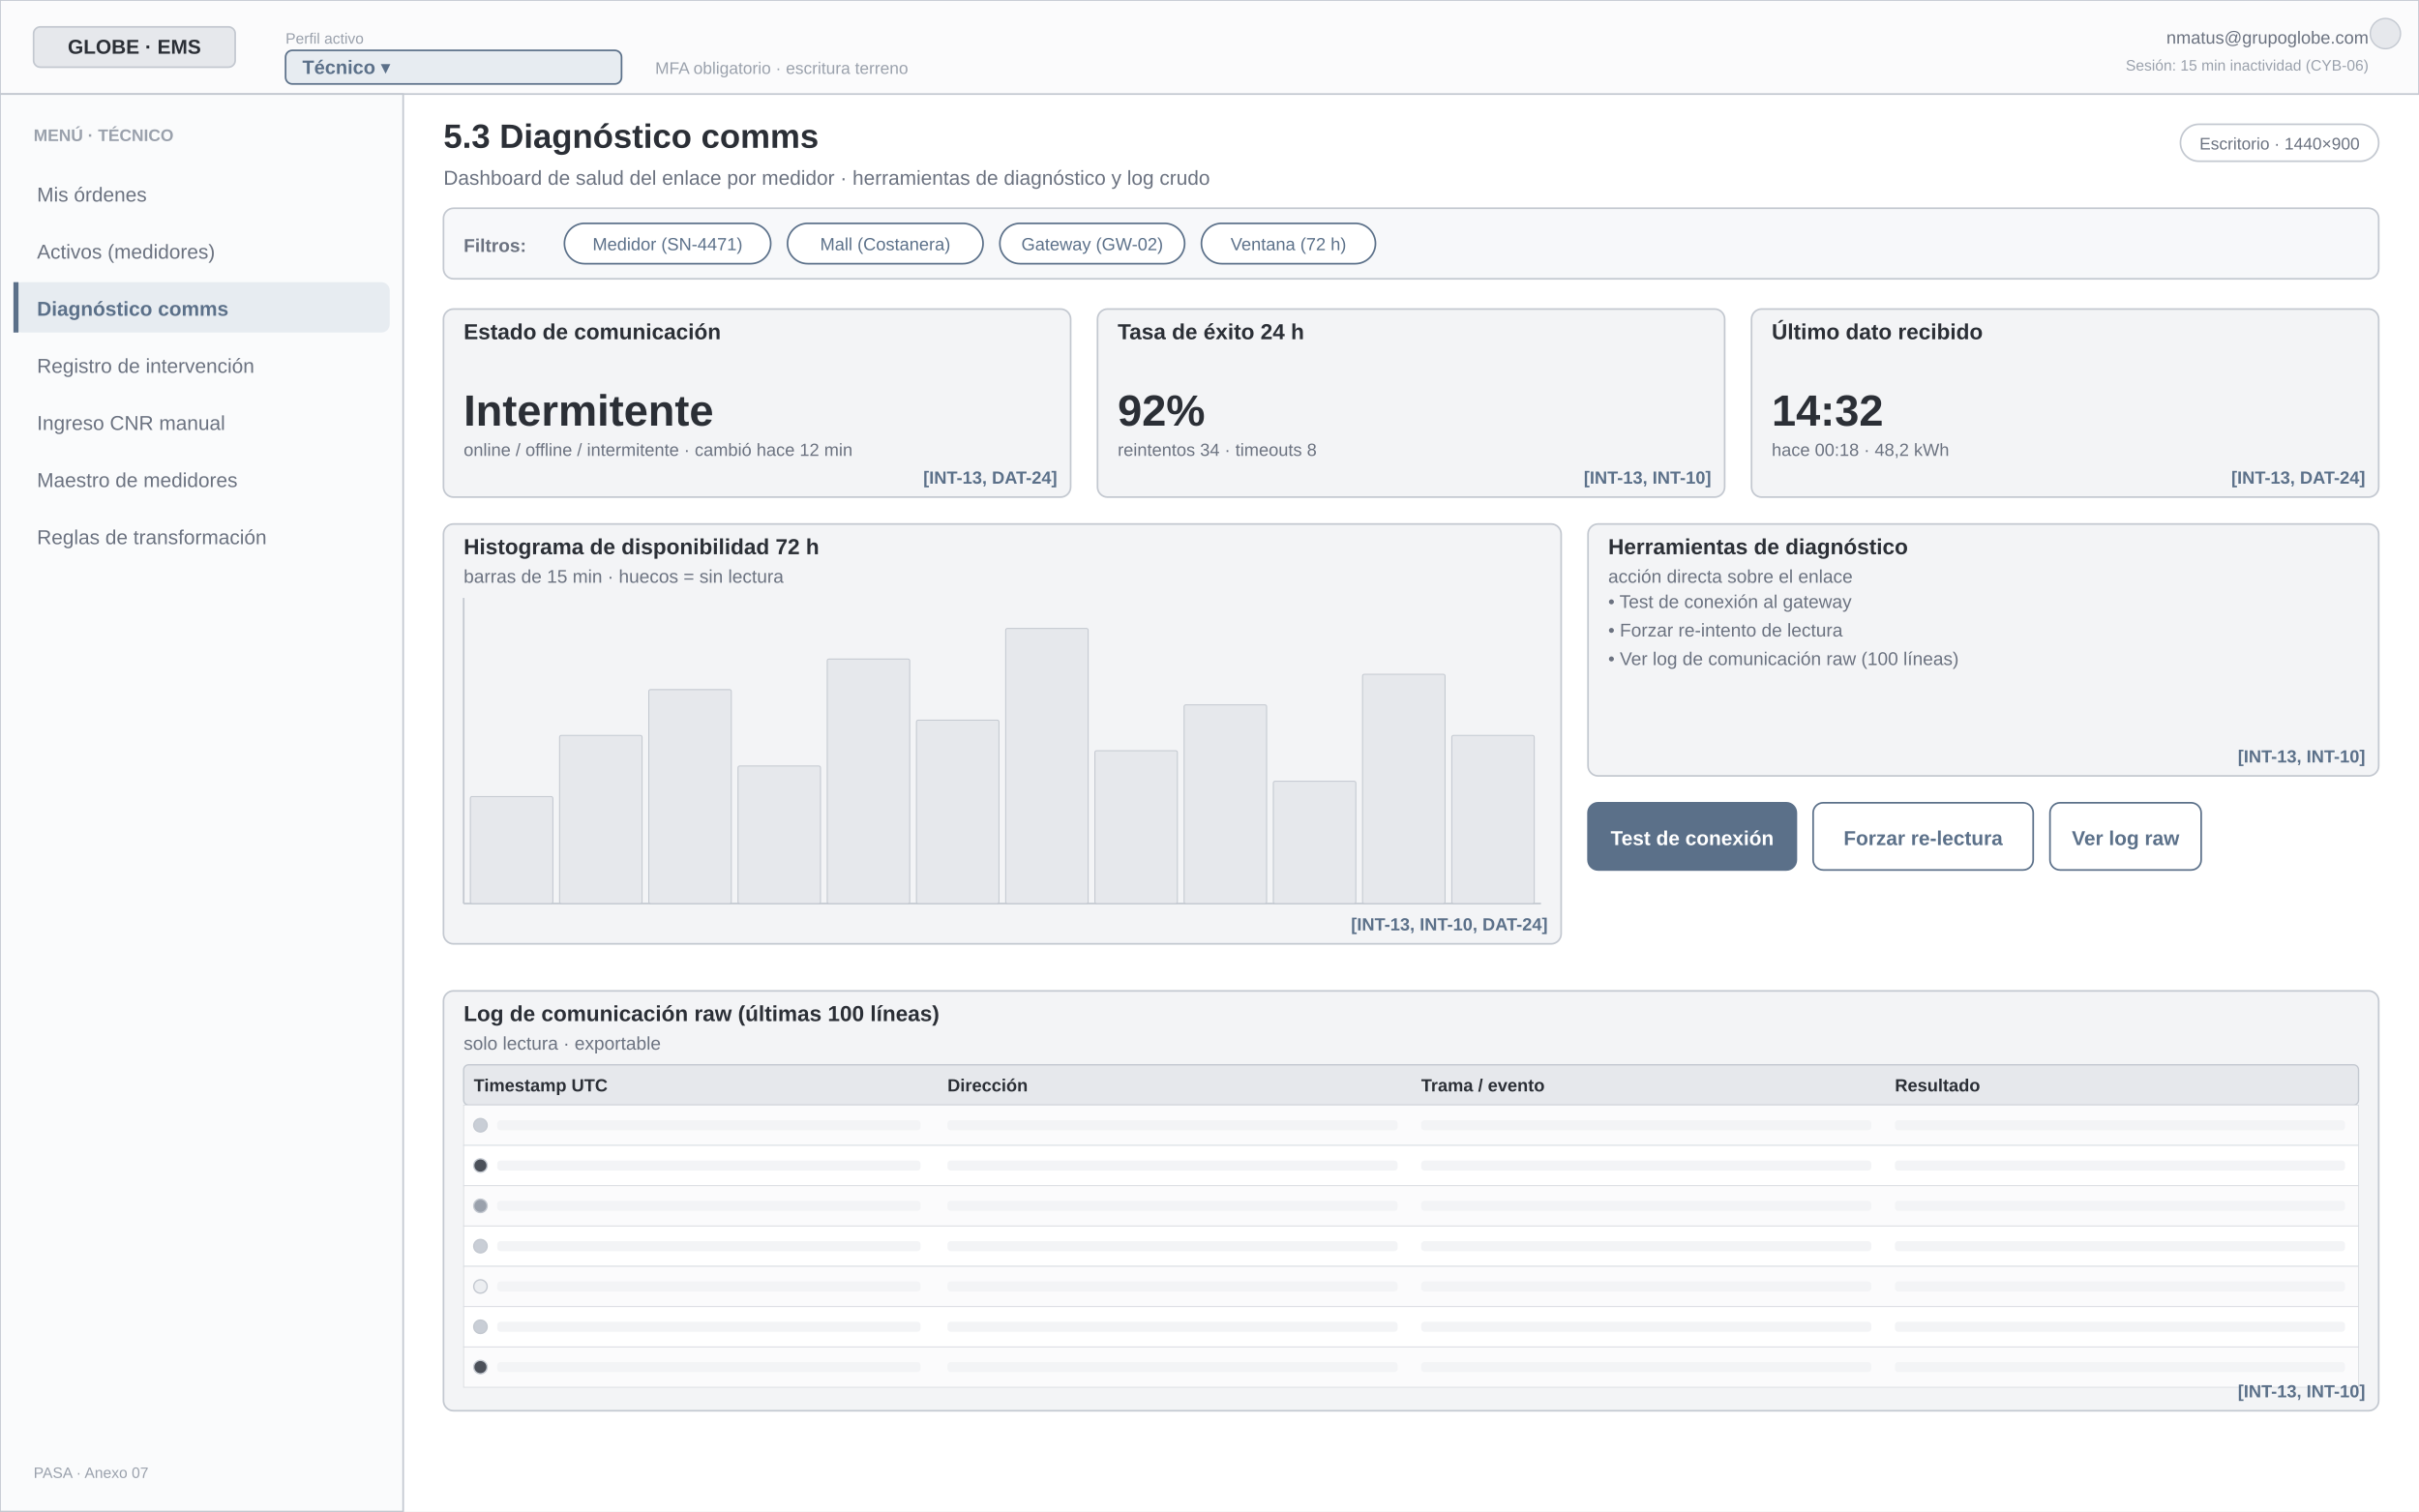
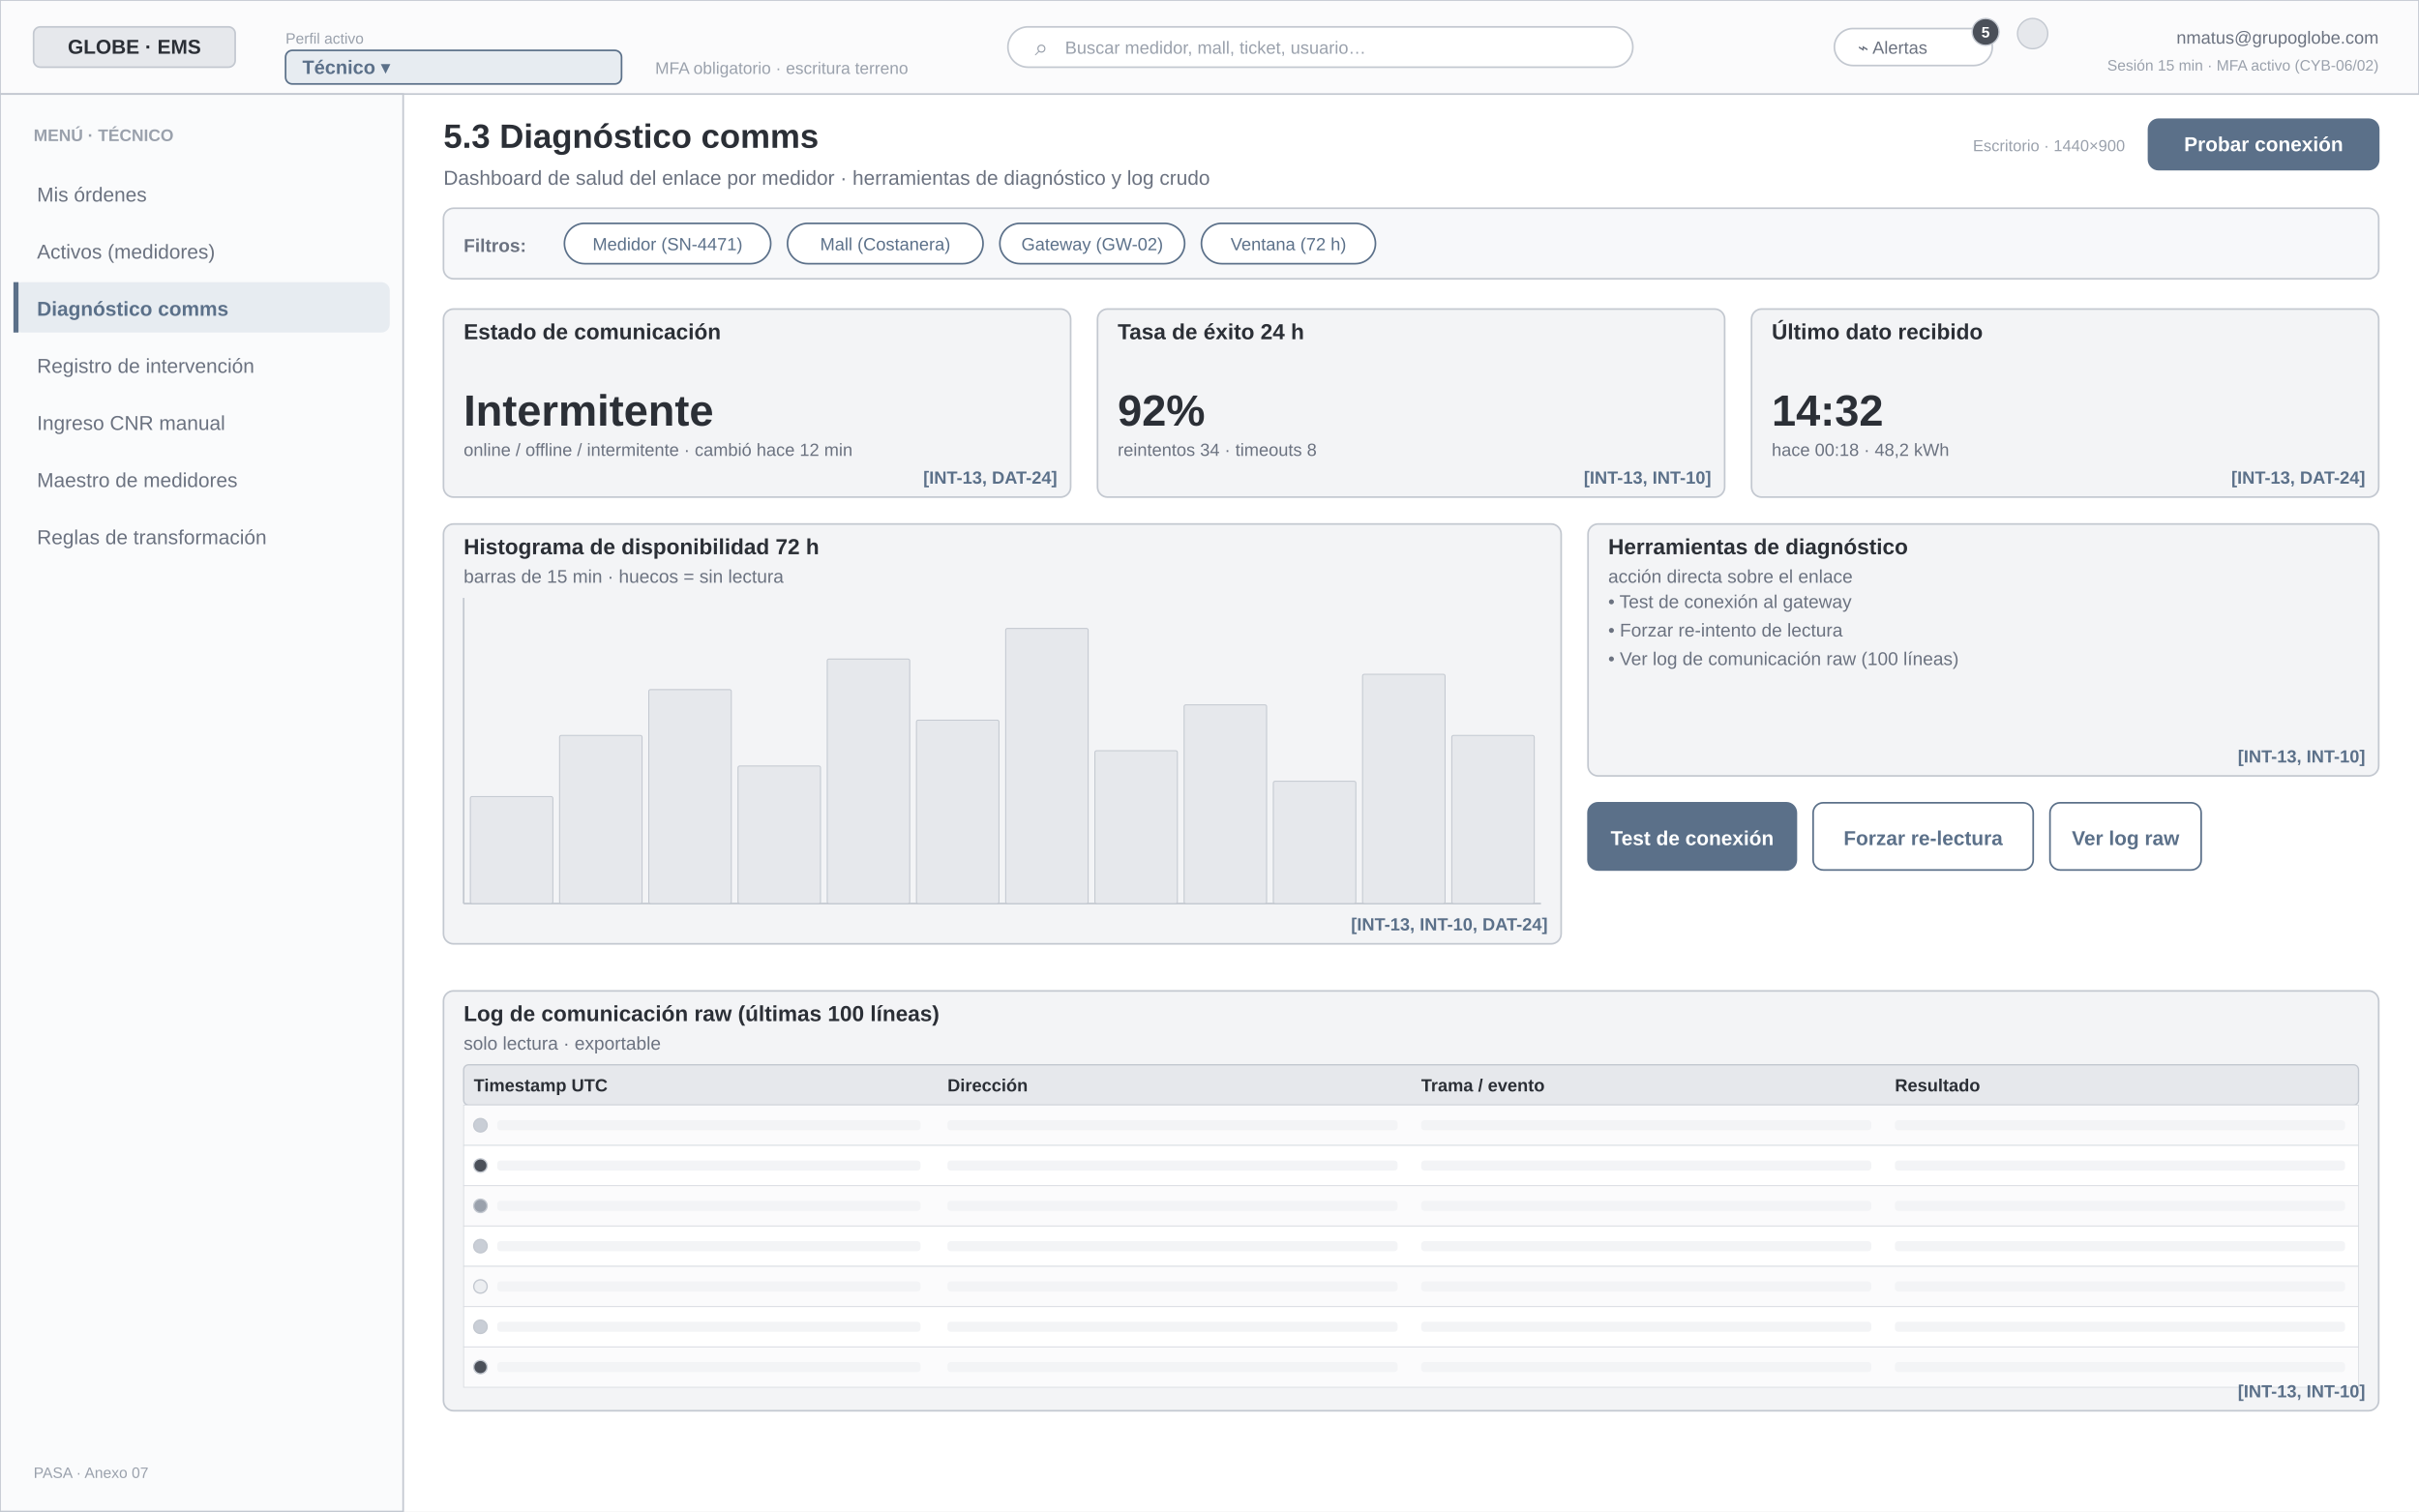
<svg xmlns="http://www.w3.org/2000/svg" viewBox="0 0 1440 900" width="1440" height="900" font-family="'Segoe UI', 'Helvetica Neue', Arial, sans-serif">
  <rect x="0" y="0" width="1440" height="900" rx="0" fill="#ffffff" stroke="none" stroke-width="1" />
  <rect x="0" y="0" width="1440" height="56" rx="0" fill="#fbfbfc" stroke="#c3c8d0" stroke-width="1" />
  <rect x="20" y="16" width="120" height="24" rx="4" fill="#e6e8ec" stroke="#c3c8d0" stroke-width="1" />
  <text x="80" y="32" font-family="'Segoe UI', 'Helvetica Neue', Arial, sans-serif" font-size="12" fill="#2b2f36" font-weight="700" text-anchor="middle">GLOBE · EMS</text>
  <text x="170" y="26" font-family="'Segoe UI', 'Helvetica Neue', Arial, sans-serif" font-size="9" fill="#9aa1ac" font-weight="normal" text-anchor="start">Perfil activo</text>
  <rect x="170" y="30" width="200" height="20" rx="4" fill="#e7ecf1" stroke="#5b7089" stroke-width="1" />
  <text x="180" y="44" font-family="'Segoe UI', 'Helvetica Neue', Arial, sans-serif" font-size="11.5" fill="#5b7089" font-weight="600" text-anchor="start">Técnico  ▾</text>
  <text x="390" y="44" font-family="'Segoe UI', 'Helvetica Neue', Arial, sans-serif" font-size="10" fill="#9aa1ac" font-weight="normal" text-anchor="start">MFA obligatorio · escritura terreno</text>
-   <text x="1410" y="26" font-family="'Segoe UI', 'Helvetica Neue', Arial, sans-serif" font-size="10.5" fill="#6b7280" font-weight="normal" text-anchor="end">nmatus@grupoglobe.com</text>
-   <text x="1410" y="42" font-family="'Segoe UI', 'Helvetica Neue', Arial, sans-serif" font-size="9" fill="#9aa1ac" font-weight="normal" text-anchor="end">Sesión: 15 min inactividad (CYB-06)</text>
-   <circle cx="1420" cy="20" r="9" fill="#e6e8ec" stroke="#c3c8d0" stroke-width="0.8" />
+   <rect x="600" y="16" width="372" height="24" rx="12" fill="#ffffff" stroke="#c3c8d0" stroke-width="1" />
+   <text x="616" y="33" font-family="'Segoe UI', 'Helvetica Neue', Arial, sans-serif" font-size="14" fill="#9aa1ac" font-weight="normal" text-anchor="start">⌕</text>
+   <text x="634" y="32" font-family="'Segoe UI', 'Helvetica Neue', Arial, sans-serif" font-size="10.5" fill="#9aa1ac" font-weight="normal" text-anchor="start">Buscar medidor, mall, ticket, usuario…</text>
+   <rect x="1092" y="17" width="94" height="22" rx="11" fill="#ffffff" stroke="#c3c8d0" stroke-width="1" />
+   <text x="1106" y="32" font-family="'Segoe UI', 'Helvetica Neue', Arial, sans-serif" font-size="10.5" fill="#6b7280" font-weight="normal" text-anchor="start">⌁ Alertas</text>
+   <circle cx="1182" cy="19" r="8" fill="#4b5059" stroke="#c3c8d0" stroke-width="0.8" />
+   <text x="1182" y="22.3" font-family="'Segoe UI', 'Helvetica Neue', Arial, sans-serif" font-size="9" fill="#ffffff" font-weight="700" text-anchor="middle">5</text>
+   <circle cx="1210" cy="20" r="9" fill="#e6e8ec" stroke="#c3c8d0" stroke-width="0.8" />
+   <text x="1416" y="26" font-family="'Segoe UI', 'Helvetica Neue', Arial, sans-serif" font-size="10.5" fill="#6b7280" font-weight="normal" text-anchor="end">nmatus@grupoglobe.com</text>
+   <text x="1416" y="42" font-family="'Segoe UI', 'Helvetica Neue', Arial, sans-serif" font-size="9" fill="#9aa1ac" font-weight="normal" text-anchor="end">Sesión 15 min · MFA activo (CYB-06/02)</text>
  <rect x="0" y="56" width="240" height="844" rx="0" fill="#fafbfc" stroke="#c3c8d0" stroke-width="1" />
  <text x="20" y="84" font-family="'Segoe UI', 'Helvetica Neue', Arial, sans-serif" font-size="10" fill="#9aa1ac" font-weight="700" text-anchor="start">MENÚ · TÉCNICO</text>
  <text x="22" y="120" font-family="'Segoe UI', 'Helvetica Neue', Arial, sans-serif" font-size="12" fill="#6b7280" font-weight="normal" text-anchor="start">Mis órdenes</text>
  <text x="22" y="154" font-family="'Segoe UI', 'Helvetica Neue', Arial, sans-serif" font-size="12" fill="#6b7280" font-weight="normal" text-anchor="start">Activos (medidores)</text>
  <rect x="8" y="168" width="224" height="30" rx="5" fill="#e7ecf1" stroke="none" stroke-width="1" />
  <rect x="8" y="168" width="3" height="30" rx="0" fill="#5b7089" stroke="none" stroke-width="1" />
  <text x="22" y="188" font-family="'Segoe UI', 'Helvetica Neue', Arial, sans-serif" font-size="12" fill="#5b7089" font-weight="700" text-anchor="start">Diagnóstico comms</text>
  <text x="22" y="222" font-family="'Segoe UI', 'Helvetica Neue', Arial, sans-serif" font-size="12" fill="#6b7280" font-weight="normal" text-anchor="start">Registro de intervención</text>
  <text x="22" y="256" font-family="'Segoe UI', 'Helvetica Neue', Arial, sans-serif" font-size="12" fill="#6b7280" font-weight="normal" text-anchor="start">Ingreso CNR manual</text>
  <text x="22" y="290" font-family="'Segoe UI', 'Helvetica Neue', Arial, sans-serif" font-size="12" fill="#6b7280" font-weight="normal" text-anchor="start">Maestro de medidores</text>
  <text x="22" y="324" font-family="'Segoe UI', 'Helvetica Neue', Arial, sans-serif" font-size="12" fill="#6b7280" font-weight="normal" text-anchor="start">Reglas de transformación</text>
  <text x="20" y="880" font-family="'Segoe UI', 'Helvetica Neue', Arial, sans-serif" font-size="9" fill="#9aa1ac" font-weight="normal" text-anchor="start">PASA · Anexo 07</text>
  <text x="264" y="88" font-family="'Segoe UI', 'Helvetica Neue', Arial, sans-serif" font-size="20" fill="#2b2f36" font-weight="700" text-anchor="start">5.3  Diagnóstico comms</text>
-   <rect x="1298" y="74" width="118" height="22" rx="11" fill="#ffffff" stroke="#c3c8d0" stroke-width="1" />
-   <text x="1357" y="89" font-family="'Segoe UI', 'Helvetica Neue', Arial, sans-serif" font-size="10" fill="#6b7280" font-weight="normal" text-anchor="middle">Escritorio · 1440×900</text>
+   <rect x="1279.0" y="71" width="137.0" height="30" rx="6" fill="#5b7089" stroke="#5b7089" stroke-width="1" />
+   <text x="1347.5" y="90" font-family="'Segoe UI', 'Helvetica Neue', Arial, sans-serif" font-size="12" fill="#ffffff" font-weight="700" text-anchor="middle">Probar conexión</text>
+   <text x="1265.0" y="90" font-family="'Segoe UI', 'Helvetica Neue', Arial, sans-serif" font-size="9.5" fill="#9aa1ac" font-weight="normal" text-anchor="end">Escritorio · 1440×900</text>
  <text x="264" y="110" font-family="'Segoe UI', 'Helvetica Neue', Arial, sans-serif" font-size="12" fill="#6b7280" font-weight="normal" text-anchor="start">Dashboard de salud del enlace por medidor · herramientas de diagnóstico y log crudo</text>
  <rect x="264" y="124" width="1152" height="42" rx="6" fill="#f7f8fa" stroke="#c3c8d0" stroke-width="1" />
  <text x="276" y="150" font-family="'Segoe UI', 'Helvetica Neue', Arial, sans-serif" font-size="11" fill="#6b7280" font-weight="700" text-anchor="start">Filtros:</text>
  <rect x="336" y="133" width="122.8" height="24" rx="12" fill="#ffffff" stroke="#5b7089" stroke-width="1" />
  <text x="397.4" y="149" font-family="'Segoe UI', 'Helvetica Neue', Arial, sans-serif" font-size="10.5" fill="#5b7089" font-weight="normal" text-anchor="middle">Medidor (SN-4471)</text>
  <rect x="468.8" y="133" width="116.4" height="24" rx="12" fill="#ffffff" stroke="#5b7089" stroke-width="1" />
  <text x="527.0" y="149" font-family="'Segoe UI', 'Helvetica Neue', Arial, sans-serif" font-size="10.5" fill="#5b7089" font-weight="normal" text-anchor="middle">Mall (Costanera)</text>
  <rect x="595.2" y="133" width="110.0" height="24" rx="12" fill="#ffffff" stroke="#5b7089" stroke-width="1" />
  <text x="650.2" y="149" font-family="'Segoe UI', 'Helvetica Neue', Arial, sans-serif" font-size="10.5" fill="#5b7089" font-weight="normal" text-anchor="middle">Gateway (GW-02)</text>
  <rect x="715.2" y="133" width="103.6" height="24" rx="12" fill="#ffffff" stroke="#5b7089" stroke-width="1" />
  <text x="767.0" y="149" font-family="'Segoe UI', 'Helvetica Neue', Arial, sans-serif" font-size="10.5" fill="#5b7089" font-weight="normal" text-anchor="middle">Ventana (72 h)</text>
  <rect x="264.0" y="184" width="373.333" height="112" rx="6" fill="#f3f4f6" stroke="#c3c8d0" stroke-width="1" />
  <text x="276.0" y="202" font-family="'Segoe UI', 'Helvetica Neue', Arial, sans-serif" font-size="13" fill="#2b2f36" font-weight="700" text-anchor="start">Estado de comunicación</text>
  <text x="276.0" y="253.44" font-family="'Segoe UI', 'Helvetica Neue', Arial, sans-serif" font-size="26" fill="#2b2f36" font-weight="700" text-anchor="start">Intermitente</text>
  <text x="276.0" y="271.44" font-family="'Segoe UI', 'Helvetica Neue', Arial, sans-serif" font-size="10.5" fill="#6b7280" font-weight="normal" text-anchor="start">online / offline / intermitente · cambió hace 12 min</text>
  <text x="629.333" y="288" font-family="'Segoe UI', 'Helvetica Neue', Arial, sans-serif" font-size="10.5" fill="#5b7089" font-weight="600" text-anchor="end">[INT-13, DAT-24]</text>
  <rect x="653.333" y="184" width="373.333" height="112" rx="6" fill="#f3f4f6" stroke="#c3c8d0" stroke-width="1" />
  <text x="665.333" y="202" font-family="'Segoe UI', 'Helvetica Neue', Arial, sans-serif" font-size="13" fill="#2b2f36" font-weight="700" text-anchor="start">Tasa de éxito 24 h</text>
  <text x="665.333" y="253.44" font-family="'Segoe UI', 'Helvetica Neue', Arial, sans-serif" font-size="26" fill="#2b2f36" font-weight="700" text-anchor="start">92%</text>
  <text x="665.333" y="271.44" font-family="'Segoe UI', 'Helvetica Neue', Arial, sans-serif" font-size="10.5" fill="#6b7280" font-weight="normal" text-anchor="start">reintentos 34 · timeouts 8</text>
  <text x="1018.667" y="288" font-family="'Segoe UI', 'Helvetica Neue', Arial, sans-serif" font-size="10.5" fill="#5b7089" font-weight="600" text-anchor="end">[INT-13, INT-10]</text>
  <rect x="1042.667" y="184" width="373.333" height="112" rx="6" fill="#f3f4f6" stroke="#c3c8d0" stroke-width="1" />
  <text x="1054.667" y="202" font-family="'Segoe UI', 'Helvetica Neue', Arial, sans-serif" font-size="13" fill="#2b2f36" font-weight="700" text-anchor="start">Último dato recibido</text>
  <text x="1054.667" y="253.44" font-family="'Segoe UI', 'Helvetica Neue', Arial, sans-serif" font-size="26" fill="#2b2f36" font-weight="700" text-anchor="start">14:32</text>
  <text x="1054.667" y="271.44" font-family="'Segoe UI', 'Helvetica Neue', Arial, sans-serif" font-size="10.5" fill="#6b7280" font-weight="normal" text-anchor="start">hace 00:18 · 48,2 kWh</text>
  <text x="1408" y="288" font-family="'Segoe UI', 'Helvetica Neue', Arial, sans-serif" font-size="10.5" fill="#5b7089" font-weight="600" text-anchor="end">[INT-13, DAT-24]</text>
  <rect x="264.0" y="312" width="665.333" height="250" rx="6" fill="#f3f4f6" stroke="#c3c8d0" stroke-width="1" />
  <text x="276.0" y="330" font-family="'Segoe UI', 'Helvetica Neue', Arial, sans-serif" font-size="13" fill="#2b2f36" font-weight="700" text-anchor="start">Histograma de disponibilidad 72 h</text>
  <text x="276.0" y="347" font-family="'Segoe UI', 'Helvetica Neue', Arial, sans-serif" font-size="11" fill="#6b7280" font-weight="normal" text-anchor="start">barras de 15 min · huecos = sin lectura</text>
  <line x1="276.0" y1="538" x2="917.333" y2="538" stroke="#c3c8d0" stroke-width="1" />
  <line x1="276.0" y1="356" x2="276.0" y2="538" stroke="#c3c8d0" stroke-width="1" />
  <rect x="280.0" y="474.3" width="49.111" height="63.7" rx="1" fill="#e6e8ec" stroke="#c3c8d0" stroke-width="0.6" />
  <rect x="333.111" y="437.9" width="49.111" height="100.1" rx="1" fill="#e6e8ec" stroke="#c3c8d0" stroke-width="0.6" />
  <rect x="386.222" y="410.6" width="49.111" height="127.4" rx="1" fill="#e6e8ec" stroke="#c3c8d0" stroke-width="0.6" />
  <rect x="439.333" y="456.1" width="49.111" height="81.9" rx="1" fill="#e6e8ec" stroke="#c3c8d0" stroke-width="0.6" />
  <rect x="492.444" y="392.4" width="49.111" height="145.6" rx="1" fill="#e6e8ec" stroke="#c3c8d0" stroke-width="0.6" />
  <rect x="545.556" y="428.8" width="49.111" height="109.2" rx="1" fill="#e6e8ec" stroke="#c3c8d0" stroke-width="0.6" />
  <rect x="598.667" y="374.2" width="49.111" height="163.8" rx="1" fill="#e6e8ec" stroke="#c3c8d0" stroke-width="0.6" />
  <rect x="651.778" y="447.0" width="49.111" height="91.0" rx="1" fill="#e6e8ec" stroke="#c3c8d0" stroke-width="0.6" />
  <rect x="704.889" y="419.7" width="49.111" height="118.3" rx="1" fill="#e6e8ec" stroke="#c3c8d0" stroke-width="0.6" />
  <rect x="758.0" y="465.2" width="49.111" height="72.8" rx="1" fill="#e6e8ec" stroke="#c3c8d0" stroke-width="0.6" />
  <rect x="811.111" y="401.5" width="49.111" height="136.5" rx="1" fill="#e6e8ec" stroke="#c3c8d0" stroke-width="0.6" />
  <rect x="864.222" y="437.9" width="49.111" height="100.1" rx="1" fill="#e6e8ec" stroke="#c3c8d0" stroke-width="0.6" />
  <text x="921.333" y="554" font-family="'Segoe UI', 'Helvetica Neue', Arial, sans-serif" font-size="10.5" fill="#5b7089" font-weight="600" text-anchor="end">[INT-13, INT-10, DAT-24]</text>
  <rect x="945.333" y="312" width="470.667" height="150" rx="6" fill="#f3f4f6" stroke="#c3c8d0" stroke-width="1" />
  <text x="957.333" y="330" font-family="'Segoe UI', 'Helvetica Neue', Arial, sans-serif" font-size="13" fill="#2b2f36" font-weight="700" text-anchor="start">Herramientas de diagnóstico</text>
  <text x="957.333" y="347" font-family="'Segoe UI', 'Helvetica Neue', Arial, sans-serif" font-size="11" fill="#6b7280" font-weight="normal" text-anchor="start">acción directa sobre el enlace</text>
  <text x="957.333" y="362" font-family="'Segoe UI', 'Helvetica Neue', Arial, sans-serif" font-size="11" fill="#6b7280" font-weight="normal" text-anchor="start">• Test de conexión al gateway</text>
  <text x="957.333" y="379" font-family="'Segoe UI', 'Helvetica Neue', Arial, sans-serif" font-size="11" fill="#6b7280" font-weight="normal" text-anchor="start">• Forzar re-intento de lectura</text>
  <text x="957.333" y="396" font-family="'Segoe UI', 'Helvetica Neue', Arial, sans-serif" font-size="11" fill="#6b7280" font-weight="normal" text-anchor="start">• Ver log de comunicación raw (100 líneas)</text>
  <text x="1408.0" y="454" font-family="'Segoe UI', 'Helvetica Neue', Arial, sans-serif" font-size="10.5" fill="#5b7089" font-weight="600" text-anchor="end">[INT-13, INT-10]</text>
  <rect x="945.333" y="478" width="124" height="40" rx="6" fill="#5b7089" stroke="#5b7089" stroke-width="1" />
  <text x="1007.333" y="503.2" font-family="'Segoe UI', 'Helvetica Neue', Arial, sans-serif" font-size="12" fill="#ffffff" font-weight="600" text-anchor="middle">Test de conexión</text>
  <rect x="1079.333" y="478" width="131" height="40" rx="6" fill="#ffffff" stroke="#5b7089" stroke-width="1" />
  <text x="1144.833" y="503.2" font-family="'Segoe UI', 'Helvetica Neue', Arial, sans-serif" font-size="12" fill="#5b7089" font-weight="600" text-anchor="middle">Forzar re-lectura</text>
  <rect x="1220.333" y="478" width="90" height="40" rx="6" fill="#ffffff" stroke="#5b7089" stroke-width="1" />
  <text x="1265.333" y="503.2" font-family="'Segoe UI', 'Helvetica Neue', Arial, sans-serif" font-size="12" fill="#5b7089" font-weight="600" text-anchor="middle">Ver log raw</text>
  <rect x="264.0" y="590" width="1152.0" height="250" rx="6" fill="#f3f4f6" stroke="#c3c8d0" stroke-width="1" />
  <text x="276.0" y="608" font-family="'Segoe UI', 'Helvetica Neue', Arial, sans-serif" font-size="13" fill="#2b2f36" font-weight="700" text-anchor="start">Log de comunicación raw (últimas 100 líneas)</text>
  <text x="276.0" y="625" font-family="'Segoe UI', 'Helvetica Neue', Arial, sans-serif" font-size="11" fill="#6b7280" font-weight="normal" text-anchor="start">solo lectura · exportable</text>
  <rect x="276.0" y="634" width="1128.0" height="24" rx="3" fill="#e6e8ec" stroke="#c3c8d0" stroke-width="0.8" />
  <text x="282.0" y="649.84" font-family="'Segoe UI', 'Helvetica Neue', Arial, sans-serif" font-size="10.5" fill="#2b2f36" font-weight="700" text-anchor="start">Timestamp UTC</text>
  <text x="564.0" y="649.84" font-family="'Segoe UI', 'Helvetica Neue', Arial, sans-serif" font-size="10.5" fill="#2b2f36" font-weight="700" text-anchor="start">Dirección</text>
  <text x="846.0" y="649.84" font-family="'Segoe UI', 'Helvetica Neue', Arial, sans-serif" font-size="10.5" fill="#2b2f36" font-weight="700" text-anchor="start">Trama / evento</text>
  <text x="1128.0" y="649.84" font-family="'Segoe UI', 'Helvetica Neue', Arial, sans-serif" font-size="10.5" fill="#2b2f36" font-weight="700" text-anchor="start">Resultado</text>
  <rect x="276.0" y="658" width="1128.0" height="24" rx="0" fill="#fbfbfc" stroke="#d9dce1" stroke-width="0.5" />
  <circle cx="286.0" cy="670.0" r="4" fill="#c9ced6" stroke="#c3c8d0" stroke-width="0.8" />
  <rect x="296.0" y="667.0" width="252.0" height="6" rx="2" fill="#f3f4f6" stroke="none" stroke-width="1" />
  <rect x="564.0" y="667.0" width="268.0" height="6" rx="2" fill="#f3f4f6" stroke="none" stroke-width="1" />
  <rect x="846.0" y="667.0" width="268.0" height="6" rx="2" fill="#f3f4f6" stroke="none" stroke-width="1" />
  <rect x="1128.0" y="667.0" width="268.0" height="6" rx="2" fill="#f3f4f6" stroke="none" stroke-width="1" />
  <rect x="276.0" y="682" width="1128.0" height="24" rx="0" fill="#ffffff" stroke="#d9dce1" stroke-width="0.5" />
  <circle cx="286.0" cy="694.0" r="4" fill="#4b5059" stroke="#c3c8d0" stroke-width="0.8" />
  <rect x="296.0" y="691.0" width="252.0" height="6" rx="2" fill="#f3f4f6" stroke="none" stroke-width="1" />
  <rect x="564.0" y="691.0" width="268.0" height="6" rx="2" fill="#f3f4f6" stroke="none" stroke-width="1" />
  <rect x="846.0" y="691.0" width="268.0" height="6" rx="2" fill="#f3f4f6" stroke="none" stroke-width="1" />
  <rect x="1128.0" y="691.0" width="268.0" height="6" rx="2" fill="#f3f4f6" stroke="none" stroke-width="1" />
  <rect x="276.0" y="706" width="1128.0" height="24" rx="0" fill="#fbfbfc" stroke="#d9dce1" stroke-width="0.5" />
  <circle cx="286.0" cy="718.0" r="4" fill="#9aa1ac" stroke="#c3c8d0" stroke-width="0.8" />
  <rect x="296.0" y="715.0" width="252.0" height="6" rx="2" fill="#f3f4f6" stroke="none" stroke-width="1" />
  <rect x="564.0" y="715.0" width="268.0" height="6" rx="2" fill="#f3f4f6" stroke="none" stroke-width="1" />
  <rect x="846.0" y="715.0" width="268.0" height="6" rx="2" fill="#f3f4f6" stroke="none" stroke-width="1" />
  <rect x="1128.0" y="715.0" width="268.0" height="6" rx="2" fill="#f3f4f6" stroke="none" stroke-width="1" />
  <rect x="276.0" y="730" width="1128.0" height="24" rx="0" fill="#ffffff" stroke="#d9dce1" stroke-width="0.5" />
  <circle cx="286.0" cy="742.0" r="4" fill="#c9ced6" stroke="#c3c8d0" stroke-width="0.8" />
  <rect x="296.0" y="739.0" width="252.0" height="6" rx="2" fill="#f3f4f6" stroke="none" stroke-width="1" />
  <rect x="564.0" y="739.0" width="268.0" height="6" rx="2" fill="#f3f4f6" stroke="none" stroke-width="1" />
  <rect x="846.0" y="739.0" width="268.0" height="6" rx="2" fill="#f3f4f6" stroke="none" stroke-width="1" />
  <rect x="1128.0" y="739.0" width="268.0" height="6" rx="2" fill="#f3f4f6" stroke="none" stroke-width="1" />
  <rect x="276.0" y="754" width="1128.0" height="24" rx="0" fill="#fbfbfc" stroke="#d9dce1" stroke-width="0.5" />
  <circle cx="286.0" cy="766.0" r="4" fill="#eceef1" stroke="#c3c8d0" stroke-width="0.8" />
  <rect x="296.0" y="763.0" width="252.0" height="6" rx="2" fill="#f3f4f6" stroke="none" stroke-width="1" />
  <rect x="564.0" y="763.0" width="268.0" height="6" rx="2" fill="#f3f4f6" stroke="none" stroke-width="1" />
  <rect x="846.0" y="763.0" width="268.0" height="6" rx="2" fill="#f3f4f6" stroke="none" stroke-width="1" />
  <rect x="1128.0" y="763.0" width="268.0" height="6" rx="2" fill="#f3f4f6" stroke="none" stroke-width="1" />
  <rect x="276.0" y="778" width="1128.0" height="24" rx="0" fill="#ffffff" stroke="#d9dce1" stroke-width="0.5" />
  <circle cx="286.0" cy="790.0" r="4" fill="#c9ced6" stroke="#c3c8d0" stroke-width="0.8" />
  <rect x="296.0" y="787.0" width="252.0" height="6" rx="2" fill="#f3f4f6" stroke="none" stroke-width="1" />
  <rect x="564.0" y="787.0" width="268.0" height="6" rx="2" fill="#f3f4f6" stroke="none" stroke-width="1" />
  <rect x="846.0" y="787.0" width="268.0" height="6" rx="2" fill="#f3f4f6" stroke="none" stroke-width="1" />
  <rect x="1128.0" y="787.0" width="268.0" height="6" rx="2" fill="#f3f4f6" stroke="none" stroke-width="1" />
  <rect x="276.0" y="802" width="1128.0" height="24" rx="0" fill="#fbfbfc" stroke="#d9dce1" stroke-width="0.5" />
  <circle cx="286.0" cy="814.0" r="4" fill="#4b5059" stroke="#c3c8d0" stroke-width="0.8" />
  <rect x="296.0" y="811.0" width="252.0" height="6" rx="2" fill="#f3f4f6" stroke="none" stroke-width="1" />
  <rect x="564.0" y="811.0" width="268.0" height="6" rx="2" fill="#f3f4f6" stroke="none" stroke-width="1" />
  <rect x="846.0" y="811.0" width="268.0" height="6" rx="2" fill="#f3f4f6" stroke="none" stroke-width="1" />
  <rect x="1128.0" y="811.0" width="268.0" height="6" rx="2" fill="#f3f4f6" stroke="none" stroke-width="1" />
  <text x="1408.0" y="832" font-family="'Segoe UI', 'Helvetica Neue', Arial, sans-serif" font-size="10.5" fill="#5b7089" font-weight="600" text-anchor="end">[INT-13, INT-10]</text>
</svg>
